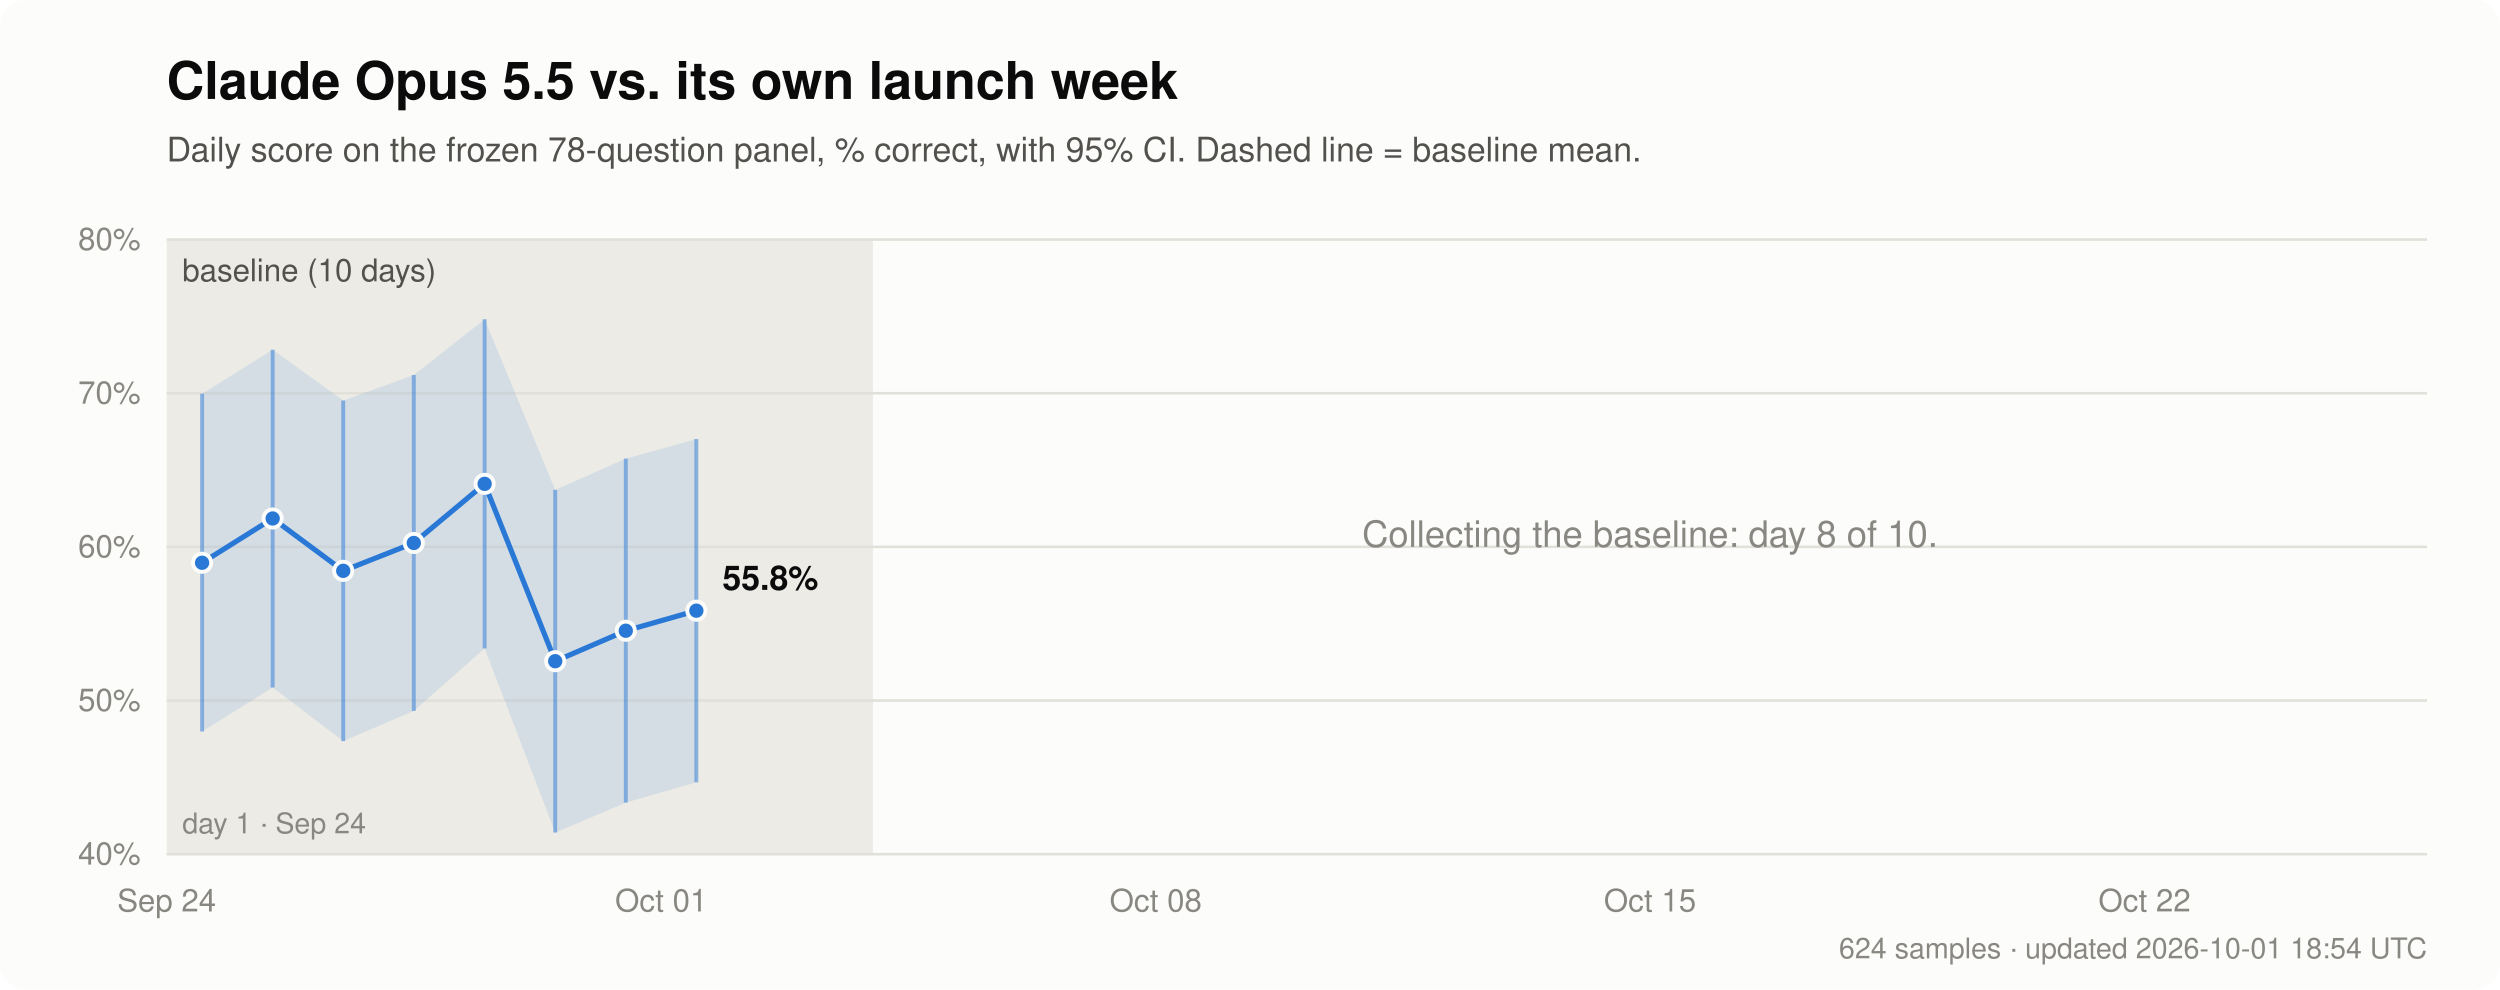
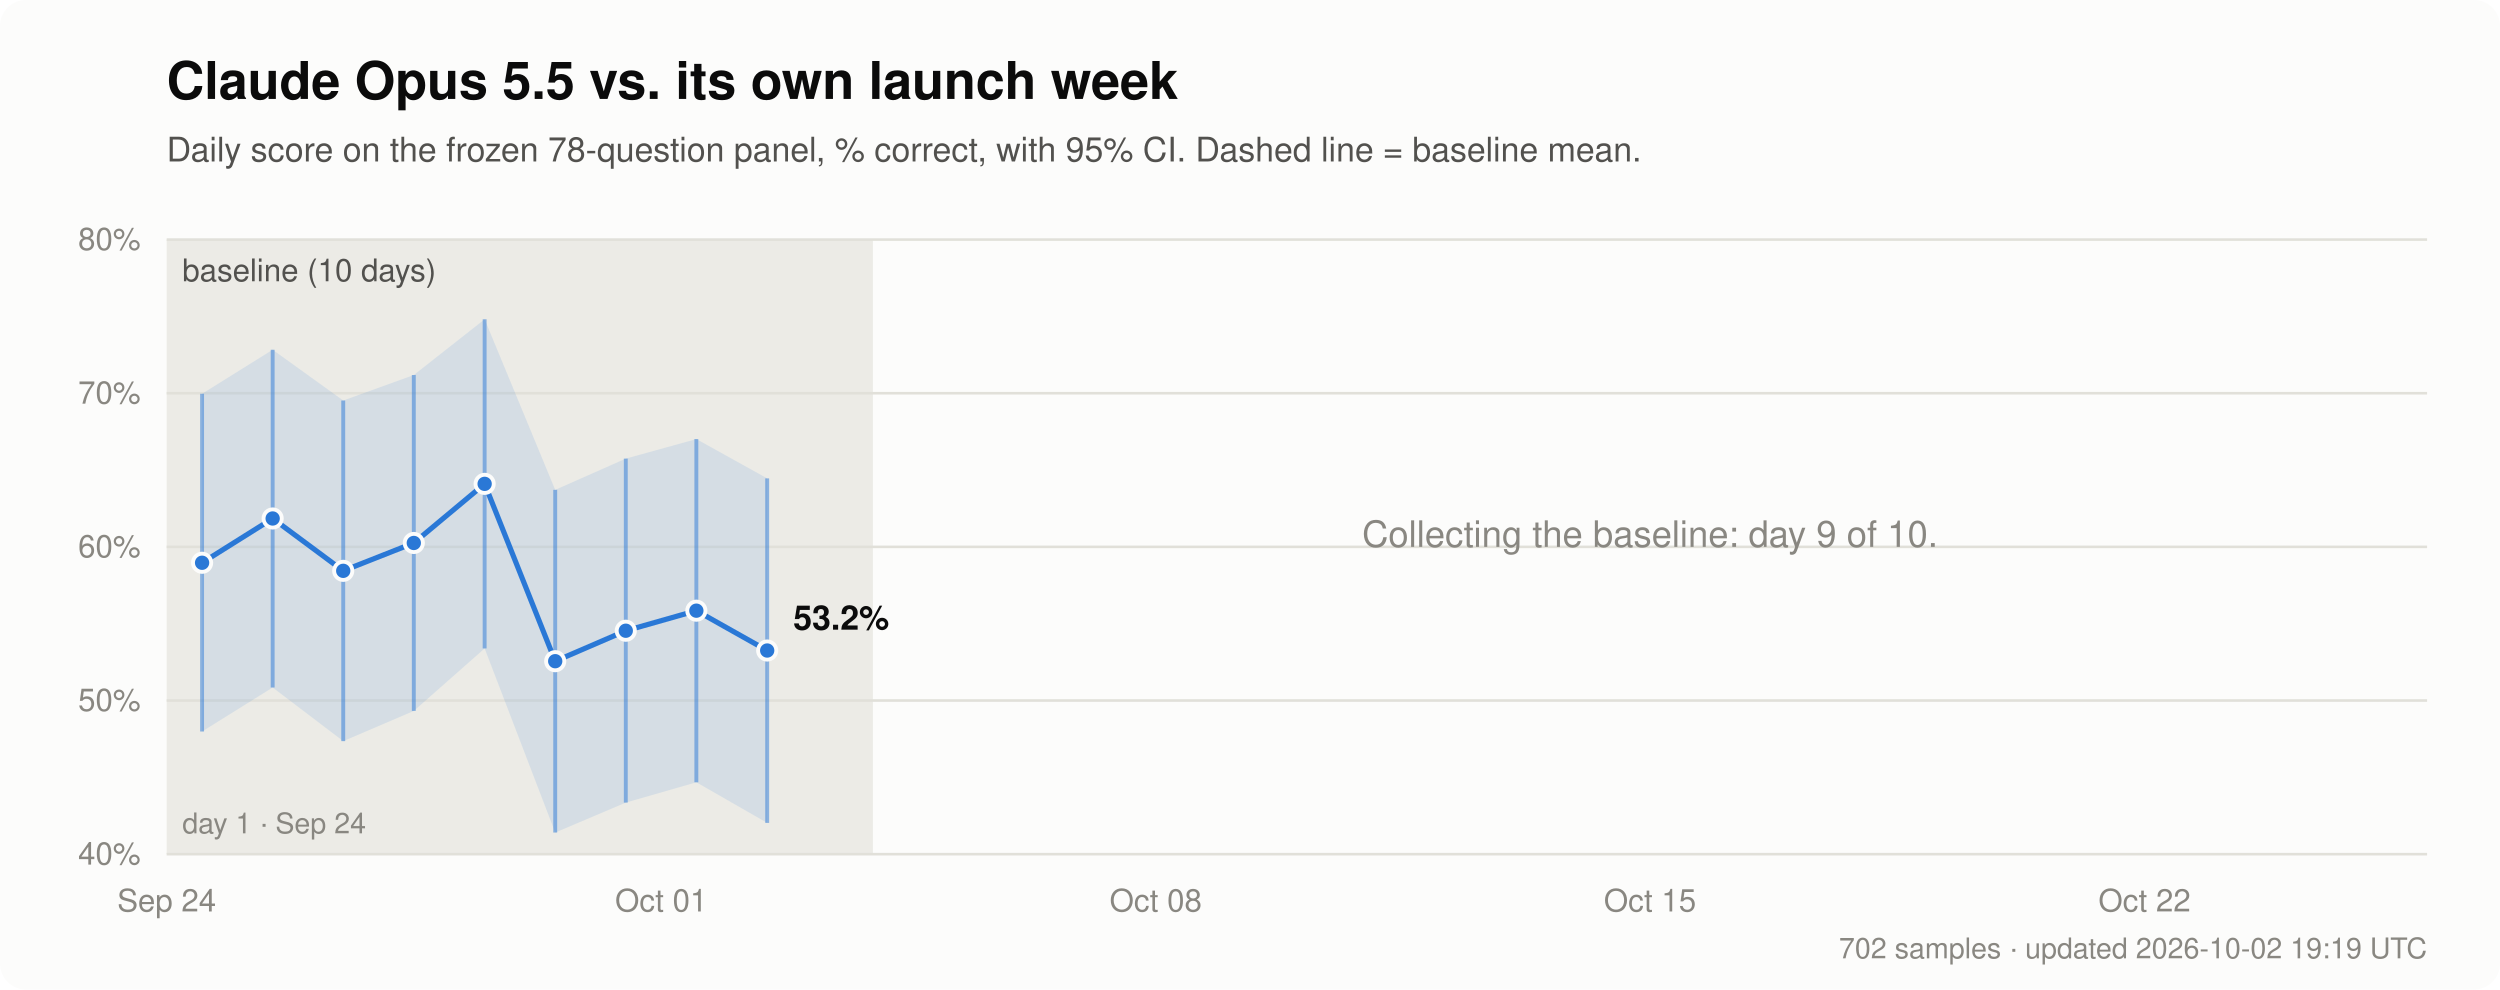
<svg xmlns="http://www.w3.org/2000/svg" width="960" height="380" viewBox="0 0 960 380" font-family="-apple-system, Segoe UI, Helvetica, Arial, sans-serif" role="img" aria-labelledby="t d">
  <rect width="960" height="380" rx="10" fill="#fcfcfb" />
  <text x="64" y="38" fill="#0b0b0b" font-size="20" font-weight="600">Claude Opus 5.5 vs. its own launch week</text>
  <text x="64" y="62" fill="#52514e" font-size="13">Daily score on the frozen 78-question panel, % correct, with 95% CI. Dashed line = baseline mean.</text>
  <line x1="64" y1="328.0" x2="932" y2="328.0" stroke="#e1e0d9" stroke-width="1" />
  <text x="54" y="332.0" text-anchor="end" fill="#898781" font-size="12">40%</text>
  <line x1="64" y1="269.0" x2="932" y2="269.0" stroke="#e1e0d9" stroke-width="1" />
  <text x="54" y="273.0" text-anchor="end" fill="#898781" font-size="12">50%</text>
  <line x1="64" y1="210.0" x2="932" y2="210.0" stroke="#e1e0d9" stroke-width="1" />
  <text x="54" y="214.0" text-anchor="end" fill="#898781" font-size="12">60%</text>
  <line x1="64" y1="151.0" x2="932" y2="151.0" stroke="#e1e0d9" stroke-width="1" />
  <text x="54" y="155.0" text-anchor="end" fill="#898781" font-size="12">70%</text>
  <line x1="64" y1="92.0" x2="932" y2="92.0" stroke="#e1e0d9" stroke-width="1" />
  <text x="54" y="96.0" text-anchor="end" fill="#898781" font-size="12">80%</text>
  <rect x="64.0" y="92" width="271.2" height="236" fill="#e1e0d9" opacity="0.6" />
  <text x="70.0" y="108" fill="#52514e" font-size="12">baseline (10 days)</text>
  <text x="70.0" y="320" fill="#898781" font-size="11">day 1 · Sep 24</text>
  <text x="64.0" y="350" text-anchor="middle" fill="#898781" font-size="12">Sep 24</text>
  <text x="253.9" y="350" text-anchor="middle" fill="#898781" font-size="12">Oct 01</text>
  <text x="443.8" y="350" text-anchor="middle" fill="#898781" font-size="12">Oct 08</text>
  <text x="633.6" y="350" text-anchor="middle" fill="#898781" font-size="12">Oct 15</text>
  <text x="823.5" y="350" text-anchor="middle" fill="#898781" font-size="12">Oct 22</text>
-   <path d="M77.6,151.2 L104.7,134.3 L131.8,153.8 L158.9,144.0 L186.1,122.6 L213.2,188.1 L240.3,176.1 L267.4,168.6 L267.4,300.4 L240.3,308.2 L213.2,319.7 L186.1,249.0 L158.9,273.0 L131.8,284.6 L104.7,264.0 L77.6,280.9 Z" fill="#2a78d6" opacity="0.12" />
-   <path d="M77.6,216.1 L104.7,199.1 L131.8,219.2 L158.9,208.5 L186.1,185.8 L213.2,253.9 L240.3,242.2 L267.4,234.5" fill="none" stroke="#2a78d6" stroke-width="2" stroke-linejoin="round" stroke-linecap="round" />
+   <path d="M77.6,151.2 L104.7,134.3 L131.8,153.8 L158.9,144.0 L186.1,122.6 L213.2,188.1 L240.3,176.1 L267.4,168.6 L294.6,183.7 L294.6,316.0 L267.4,300.4 L240.3,308.2 L213.2,319.7 L186.1,249.0 L158.9,273.0 L131.8,284.6 L104.7,264.0 L77.6,280.9 Z" fill="#2a78d6" opacity="0.12" />
+   <path d="M77.6,216.1 L104.7,199.1 L131.8,219.2 L158.9,208.5 L186.1,185.8 L213.2,253.9 L240.3,242.2 L267.4,234.5 L294.6,249.8" fill="none" stroke="#2a78d6" stroke-width="2" stroke-linejoin="round" stroke-linecap="round" />
  <line x1="77.6" y1="280.9" x2="77.6" y2="151.2" stroke="#2a78d6" stroke-width="1.5" opacity="0.5" />
  <circle cx="77.6" cy="216.1" r="3.5" fill="#2a78d6" stroke="#fcfcfb" stroke-width="1.5" />
  <line x1="104.7" y1="264.0" x2="104.7" y2="134.3" stroke="#2a78d6" stroke-width="1.5" opacity="0.5" />
  <circle cx="104.7" cy="199.1" r="3.5" fill="#2a78d6" stroke="#fcfcfb" stroke-width="1.5" />
  <line x1="131.8" y1="284.6" x2="131.8" y2="153.8" stroke="#2a78d6" stroke-width="1.5" opacity="0.5" />
  <circle cx="131.8" cy="219.2" r="3.5" fill="#2a78d6" stroke="#fcfcfb" stroke-width="1.5" />
  <line x1="158.9" y1="273.0" x2="158.9" y2="144.0" stroke="#2a78d6" stroke-width="1.5" opacity="0.5" />
  <circle cx="158.9" cy="208.5" r="3.5" fill="#2a78d6" stroke="#fcfcfb" stroke-width="1.5" />
  <line x1="186.1" y1="249.0" x2="186.1" y2="122.6" stroke="#2a78d6" stroke-width="1.5" opacity="0.5" />
  <circle cx="186.1" cy="185.8" r="3.5" fill="#2a78d6" stroke="#fcfcfb" stroke-width="1.5" />
  <line x1="213.2" y1="319.7" x2="213.2" y2="188.1" stroke="#2a78d6" stroke-width="1.5" opacity="0.5" />
  <circle cx="213.2" cy="253.9" r="3.5" fill="#2a78d6" stroke="#fcfcfb" stroke-width="1.5" />
  <line x1="240.3" y1="308.2" x2="240.3" y2="176.1" stroke="#2a78d6" stroke-width="1.5" opacity="0.5" />
  <circle cx="240.3" cy="242.2" r="3.5" fill="#2a78d6" stroke="#fcfcfb" stroke-width="1.5" />
  <line x1="267.4" y1="300.4" x2="267.4" y2="168.6" stroke="#2a78d6" stroke-width="1.5" opacity="0.5" />
  <circle cx="267.4" cy="234.5" r="3.5" fill="#2a78d6" stroke="#fcfcfb" stroke-width="1.5" />
-   <text x="277.4" y="226.5" fill="#0b0b0b" font-size="13" font-weight="600">55.8%</text>
-   <text x="633.6" y="210.0" text-anchor="middle" fill="#898781" font-size="14">Collecting the baseline: day 8 of 10.</text>
-   <text x="932" y="368" text-anchor="end" fill="#898781" font-size="11">624 samples · updated 2026-10-01 18:54 UTC</text>
+   <line x1="294.6" y1="316.0" x2="294.6" y2="183.7" stroke="#2a78d6" stroke-width="1.5" opacity="0.5" />
+   <circle cx="294.6" cy="249.8" r="3.5" fill="#2a78d6" stroke="#fcfcfb" stroke-width="1.5" />
+   <text x="304.6" y="241.8" fill="#0b0b0b" font-size="13" font-weight="600">53.2%</text>
+   <text x="633.6" y="210.0" text-anchor="middle" fill="#898781" font-size="14">Collecting the baseline: day 9 of 10.</text>
+   <text x="932" y="368" text-anchor="end" fill="#898781" font-size="11">702 samples · updated 2026-10-02 19:19 UTC</text>
</svg>
